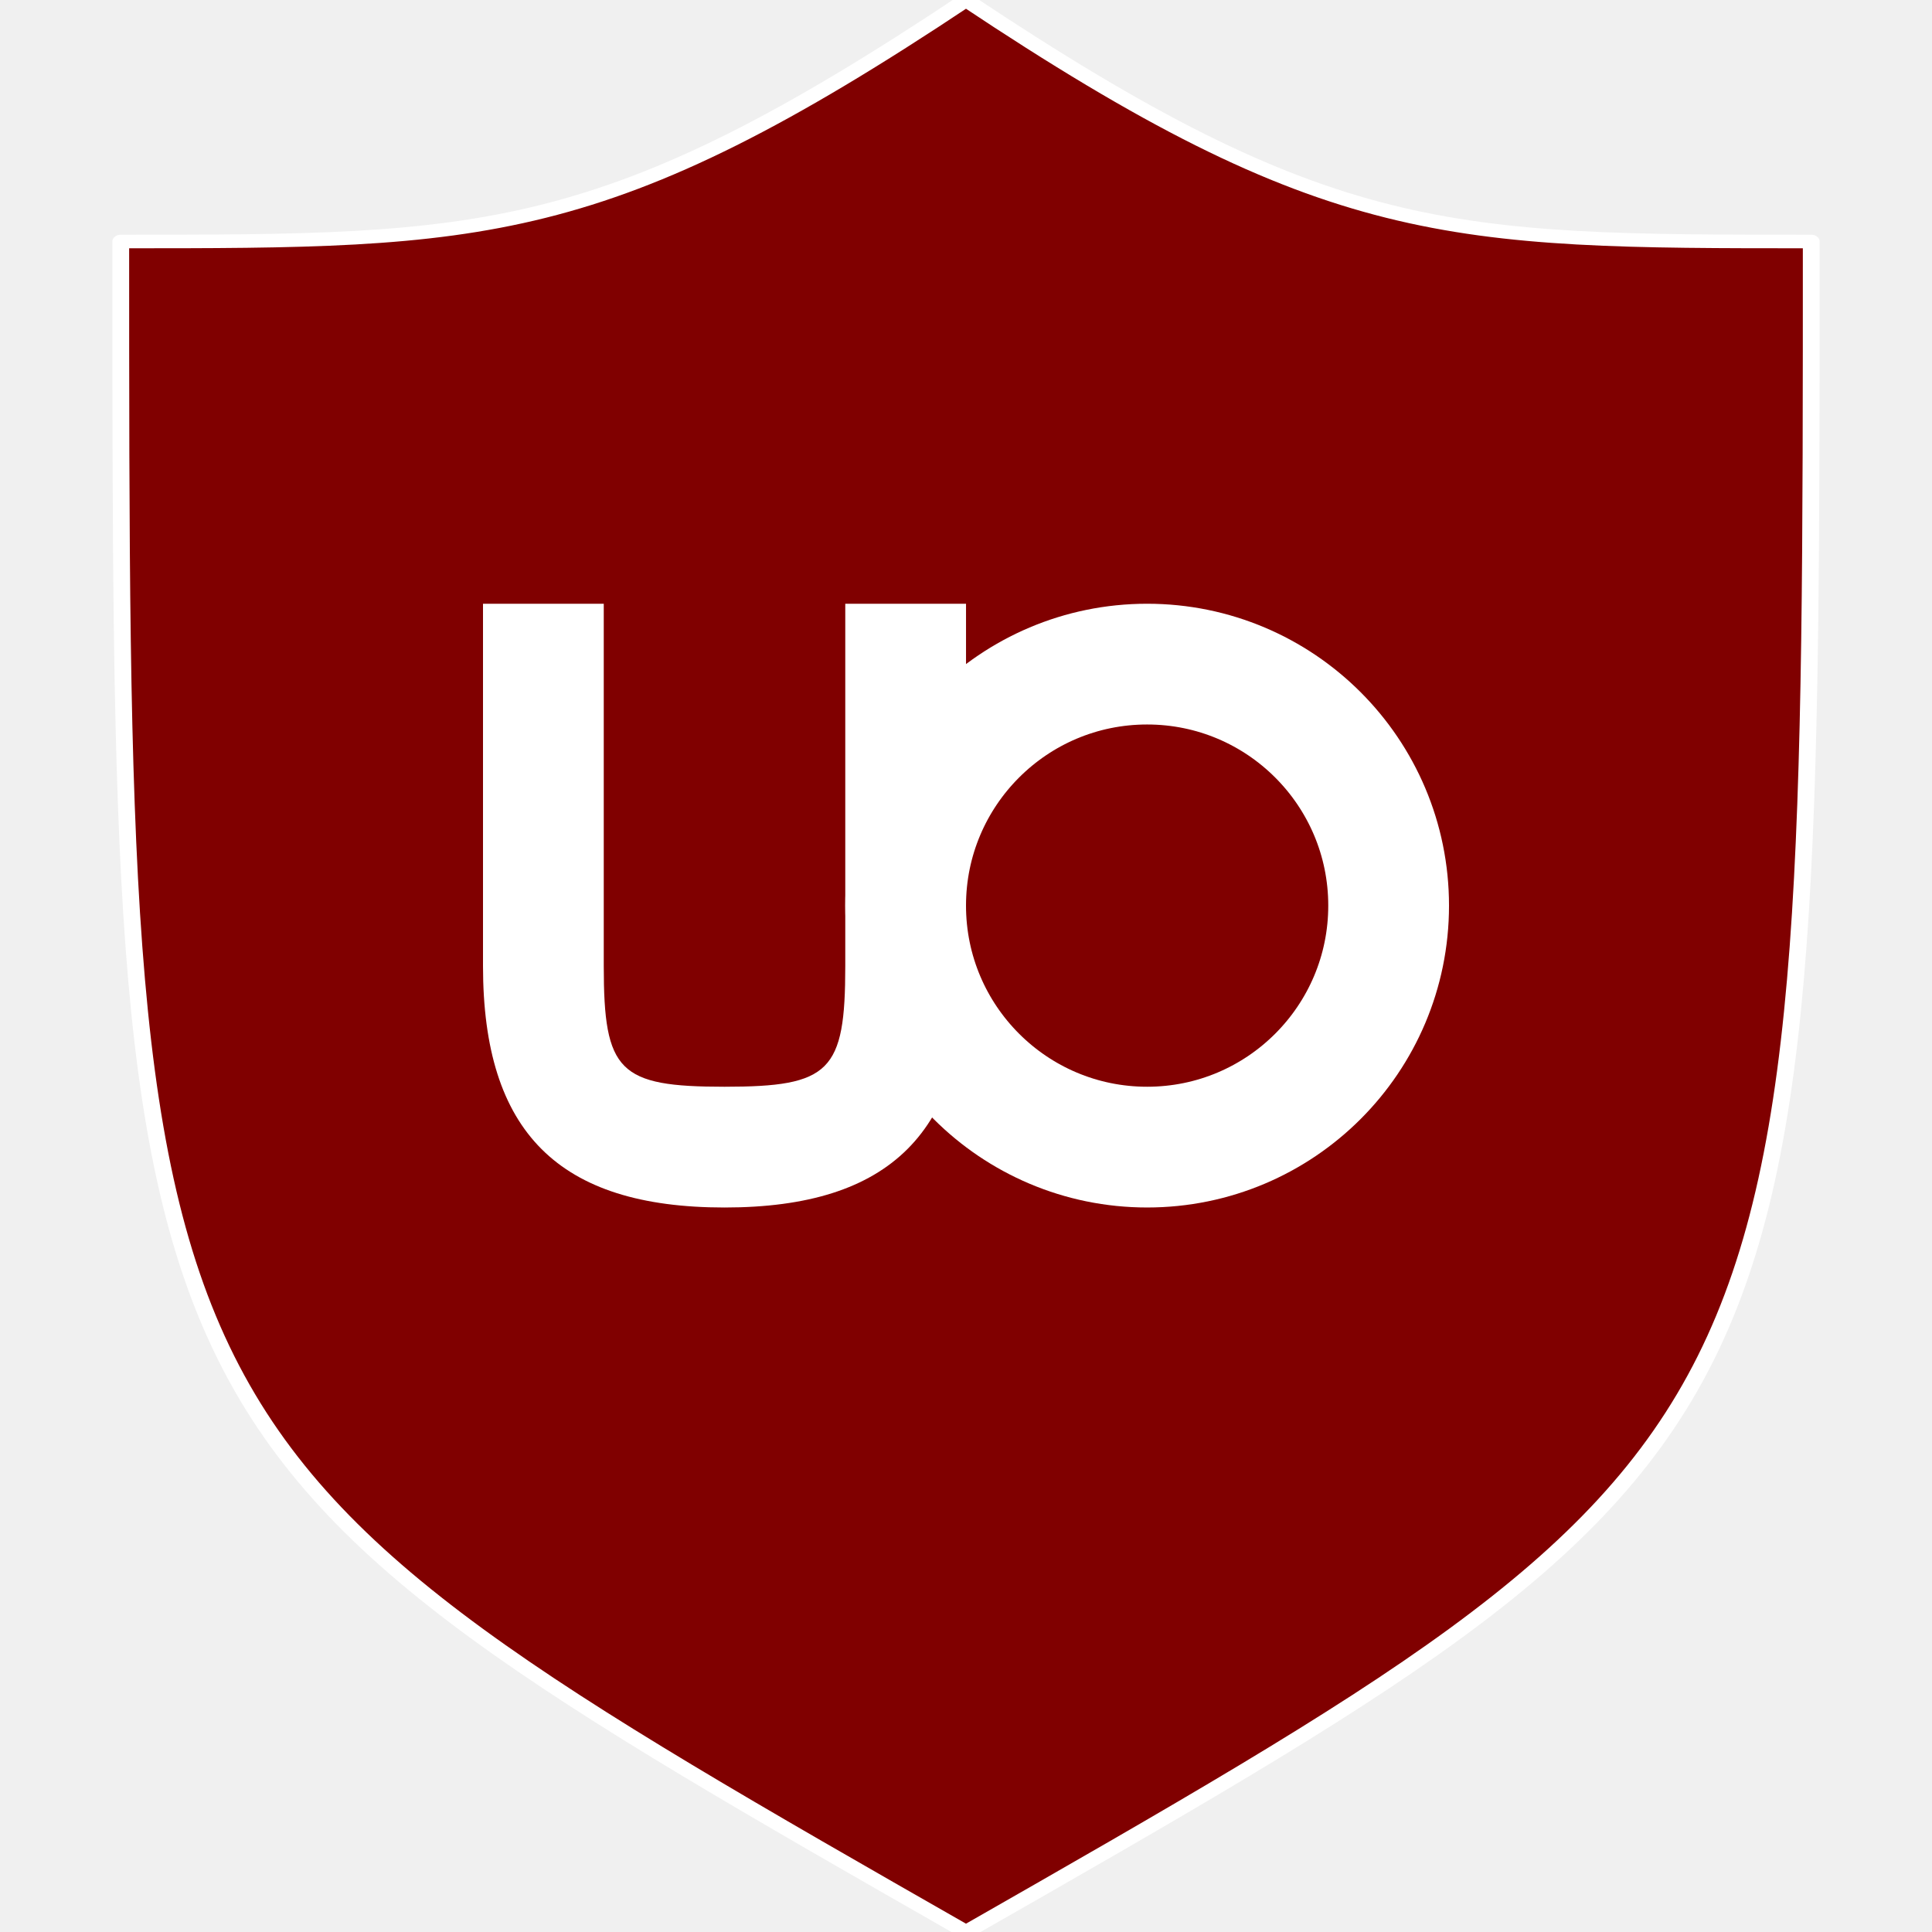
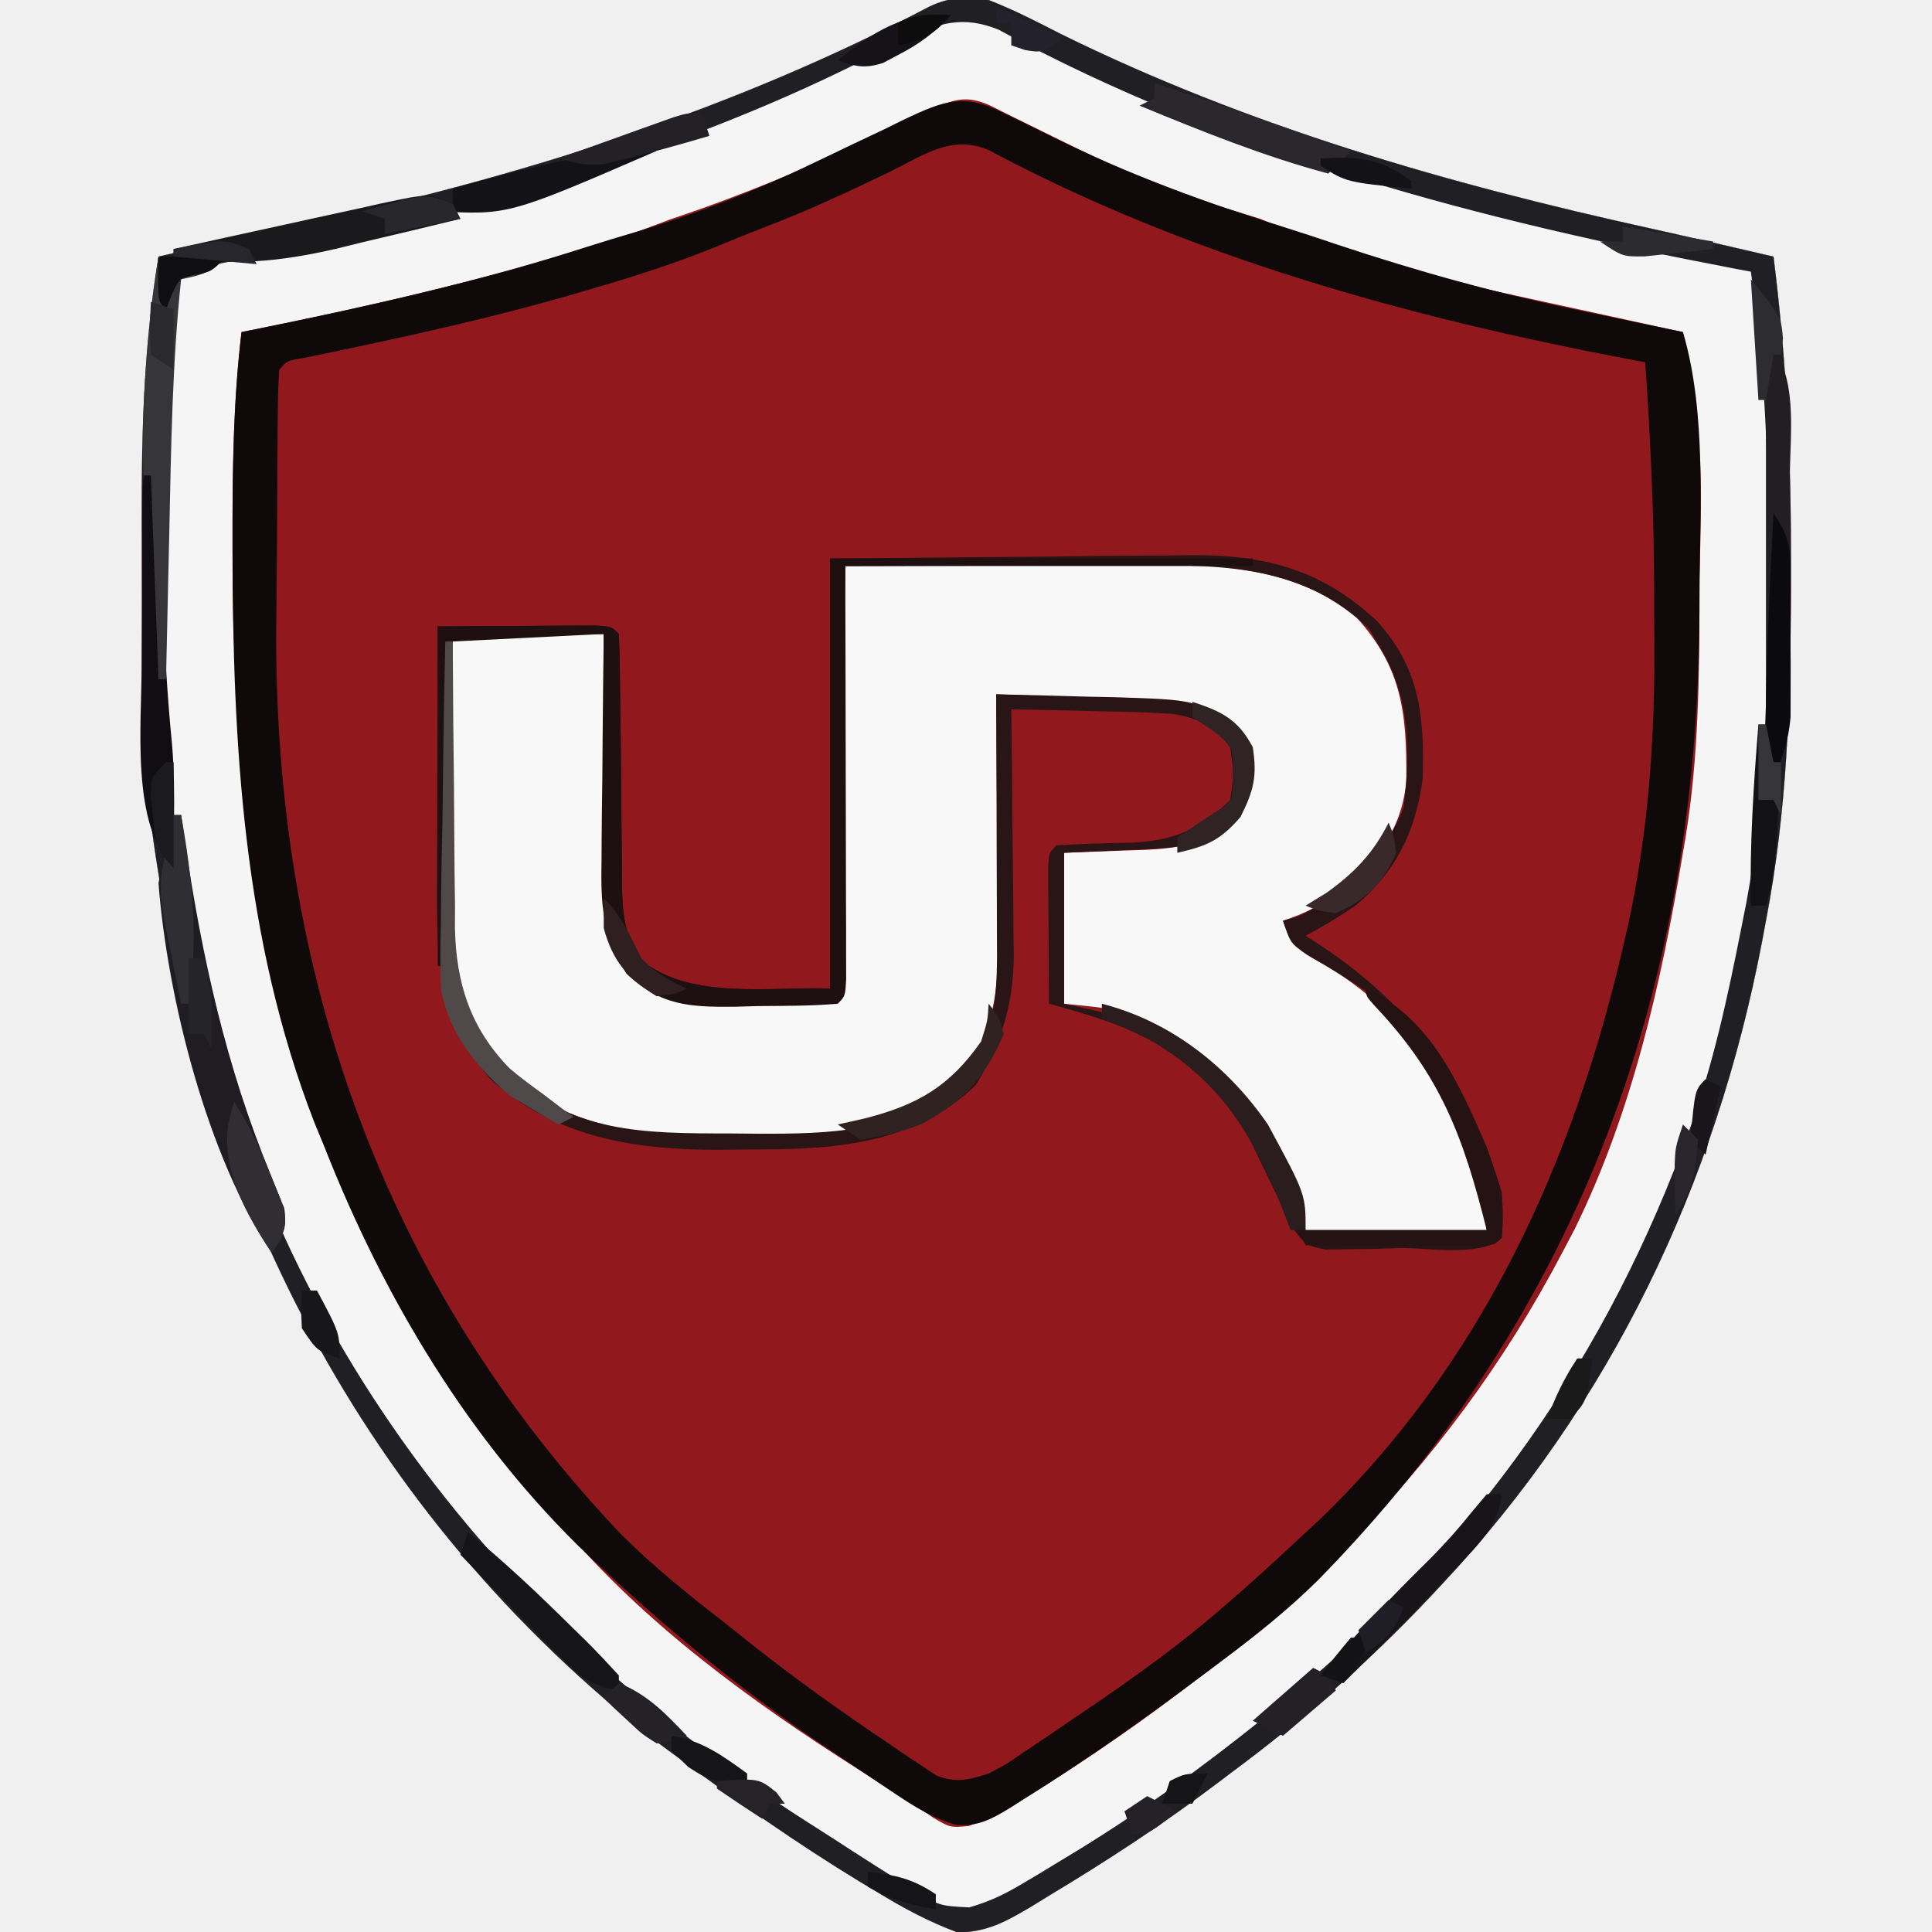
- <svg xmlns="http://www.w3.org/2000/svg" version="1.1" viewBox="0 0 128 128" height="128" width="128">
-   <g style="display:inline;opacity:1">
-     <g style="fill:#800000;fill-opacity:1;stroke:#ffffff;stroke-width:1.621;stroke-linecap:round;stroke-miterlimit:4;stroke-opacity:1;stroke-dasharray:none;display:inline" transform="matrix(0.6778654,0,0,0.5614183,-241.0754,-247.2771)" />
-     <g transform="matrix(-0.6945203,0,0,0.5610969,375.0296,-247.4295)" style="fill:#800000;fill-opacity:1;stroke:#ffffff;stroke-width:1.602;stroke-linecap:round;stroke-miterlimit:4;stroke-opacity:1;stroke-dasharray:none;display:inline;stroke-linejoin:round">
-       <path d="m 447.834,669.099 c -80.631,-57.031 -80.631,-57.031 -80.631,-199.609 34.556,0 46.075,0 80.631,-28.516 m 0,228.125 c 80.631,-57.031 80.631,-57.031 80.631,-199.609 -34.556,0 -46.075,0 -80.631,-28.516" style="fill:#800000;fill-opacity:1;fill-rule:nonzero;stroke:#ffffff;stroke-width:1.602;stroke-linecap:round;stroke-linejoin:round;stroke-miterlimit:4;stroke-opacity:1;stroke-dasharray:none" />
-     </g>
-   </g>
-   <g transform="translate(-17.87255,-17.32535)" style="display:inline">
-     <ellipse transform="matrix(1.333333,0,0,1.333333,-42.29086,-31.10846)" ry="12" rx="12" cy="81.325" cx="102.123" style="fill:none;stroke:#ffffff;stroke-width:6;stroke-miterlimit:4;stroke-opacity:1;stroke-dasharray:none;display:inline;" />
-     <g style="fill:#ffffff;fill-opacity:1;stroke:#ffffff;stroke-width:2;stroke-miterlimit:4;stroke-opacity:1;stroke-dasharray:none" transform="scale(1.001803,0.9982007)">
-       <path d="m 81.725,81.472 c 0,11.02 -4.991,16.029 -15.971,16.029 -10.98,0 -15.971,-5.009 -15.971,-16.029 l 0,-24.043 7.986,0 0,24.043 c 0,7.013 0.998,8.014 7.986,8.014 6.987,0 7.986,-1.002 7.986,-8.014 l 0,-24.043 7.986,0 z" style="fill:#ffffff;stroke:#ffffff;stroke-width:0;stroke-linecap:square;stroke-linejoin:miter;stroke-miterlimit:4;stroke-dasharray:none;" />
-     </g>
-   </g>
+ <svg xmlns="http://www.w3.org/2000/svg" version="1.1" width="256" height="256">
+   <path d="M0 0 C3.301 1.277 6.414 2.887 9.562 4.5 C34.509 16.79 60.773 24.342 87.86 30.303 C93.248 31.499 98.624 32.751 104 34 C105.739 47.764 106.366 61.319 106.312 75.188 C106.311 76.174 106.309 77.161 106.307 78.177 C106.261 92.982 105.818 107.424 103 122 C102.743 123.382 102.743 123.382 102.48 124.792 C96.333 156.928 82.43 186.096 60 210 C59.432 210.606 58.865 211.212 58.28 211.837 C50.143 220.436 41.506 227.962 32 235 C31.449 235.417 30.898 235.834 30.331 236.264 C23.164 241.686 15.707 246.566 8 251.188 C6.798 251.929 6.798 251.929 5.572 252.686 C2.194 254.66 -0.12 255.98 -4.074 256.07 C-7.93 254.66 -11.31 252.817 -14.812 250.688 C-15.548 250.247 -16.284 249.806 -17.042 249.352 C-25.32 244.314 -33.221 238.772 -41 233 C-41.938 232.309 -42.877 231.618 -43.844 230.906 C-83.015 200.439 -104.633 157.509 -111 109 C-111.089 108.34 -111.178 107.68 -111.269 107 C-112.024 100.905 -112.161 94.883 -112.168 88.746 C-112.171 87.687 -112.175 86.628 -112.178 85.537 C-112.183 83.304 -112.185 81.071 -112.185 78.838 C-112.187 75.472 -112.206 72.106 -112.225 68.74 C-112.254 56.994 -111.919 45.605 -110 34 C-103.453 32.472 -96.902 30.971 -90.328 29.562 C-61.707 23.319 -33.892 14.578 -7.886 0.887 C-4.998 -0.471 -3.188 -0.387 0 0 Z " fill="#91191D" transform="translate(131,0)" />
+   <path d="M0 0 C3.301 1.277 6.414 2.887 9.562 4.5 C34.509 16.79 60.773 24.342 87.86 30.303 C93.248 31.499 98.624 32.751 104 34 C105.739 47.764 106.366 61.319 106.312 75.188 C106.311 76.174 106.309 77.161 106.307 78.177 C106.261 92.982 105.818 107.424 103 122 C102.743 123.382 102.743 123.382 102.48 124.792 C96.333 156.928 82.43 186.096 60 210 C59.432 210.606 58.865 211.212 58.28 211.837 C50.143 220.436 41.506 227.962 32 235 C31.449 235.417 30.898 235.834 30.331 236.264 C23.164 241.686 15.707 246.566 8 251.188 C6.798 251.929 6.798 251.929 5.572 252.686 C2.194 254.66 -0.12 255.98 -4.074 256.07 C-7.93 254.66 -11.31 252.817 -14.812 250.688 C-15.548 250.247 -16.284 249.806 -17.042 249.352 C-25.32 244.314 -33.221 238.772 -41 233 C-41.938 232.309 -42.877 231.618 -43.844 230.906 C-83.015 200.439 -104.633 157.509 -111 109 C-111.089 108.34 -111.178 107.68 -111.269 107 C-112.024 100.905 -112.161 94.883 -112.168 88.746 C-112.171 87.687 -112.175 86.628 -112.178 85.537 C-112.183 83.304 -112.185 81.071 -112.185 78.838 C-112.187 75.472 -112.206 72.106 -112.225 68.74 C-112.254 56.994 -111.919 45.605 -110 34 C-103.453 32.472 -96.902 30.971 -90.328 29.562 C-61.707 23.319 -33.892 14.578 -7.886 0.887 C-4.998 -0.471 -3.188 -0.387 0 0 Z M-8.953 15.23 C-9.958 15.702 -10.964 16.173 -11.999 16.658 C-13.608 17.415 -13.608 17.415 -15.25 18.188 C-24.064 22.284 -32.78 25.927 -42 29 C-43.691 29.637 -45.383 30.273 -47.074 30.91 C-53.286 33.177 -59.594 34.874 -66 36.5 C-67.17 36.8 -68.339 37.101 -69.544 37.41 C-79.308 39.889 -89.116 42.062 -99 44 C-100.14 53.58 -100.202 63.118 -100.188 72.75 C-100.187 73.569 -100.186 74.388 -100.185 75.232 C-100.065 123.636 -88.568 167.912 -55 204 C-53.675 205.448 -53.675 205.448 -52.324 206.926 C-40.525 219.298 -26.21 228.991 -11.713 237.927 C-10.222 238.861 -8.771 239.859 -7.328 240.867 C-5.078 242.18 -5.078 242.18 -2.645 241.957 C0.967 240.65 4.096 238.749 7.312 236.688 C8.01 236.245 8.708 235.802 9.427 235.345 C37.249 217.415 60.527 195.512 76 166 C76.799 164.484 76.799 164.484 77.613 162.938 C85.306 147.354 89.168 130.055 92 113 C92.178 111.955 92.178 111.955 92.359 110.89 C94.086 100.246 94.178 89.57 94.188 78.812 C94.189 78.141 94.19 77.47 94.191 76.778 C94.589 60.233 94.589 60.233 92 44 C90.978 43.779 89.955 43.557 88.902 43.329 C85.044 42.492 81.189 41.648 77.333 40.802 C75.676 40.439 74.019 40.078 72.362 39.72 C59.914 37.025 47.684 34.193 36 29 C33.839 28.315 31.672 27.65 29.5 27 C21.157 24.383 13.417 20.526 5.594 16.658 C4.639 16.187 3.683 15.716 2.699 15.23 C1.842 14.801 0.984 14.372 0.1 13.93 C-3.605 12.289 -5.428 13.561 -8.953 15.23 Z " fill="#F5F5F5" transform="translate(131,0)" />
+   <path d="M0 0 C12.375 -0.062 12.375 -0.062 25 -0.125 C27.59 -0.143 30.179 -0.161 32.848 -0.18 C34.919 -0.186 36.991 -0.191 39.062 -0.195 C40.123 -0.206 41.183 -0.216 42.275 -0.226 C51.064 -0.228 59.626 0.8 67 6 C73.696 13.059 74.423 18.943 74.344 28.512 C73.714 34.9 70.651 38.694 66 42.875 C63.34 44.759 61.085 46.002 58 47 C59.285 50.856 60.654 51.196 64.125 53.188 C74.161 59.437 79.844 68 84 79 C84.33 81.97 84.66 84.94 85 88 C77.08 88 69.16 88 61 88 C60.299 86.185 59.597 84.37 58.875 82.5 C54.477 72.029 48.643 65.932 38.938 60.188 C35.43 58.633 35.43 58.633 29 58 C29 51.4 29 44.8 29 38 C37.188 37.688 37.188 37.688 39.739 37.612 C44.258 37.391 47.304 36.858 51 34 C53.321 30.795 53.554 27.878 53 24 C50.45 20.898 48.823 19.274 45 18 C43.082 17.851 41.161 17.752 39.238 17.684 C37.561 17.621 37.561 17.621 35.85 17.557 C34.682 17.517 33.515 17.478 32.312 17.438 C31.134 17.394 29.955 17.351 28.74 17.307 C25.827 17.2 22.914 17.098 20 17 C20.01 18.211 20.021 19.421 20.032 20.668 C20.068 25.175 20.091 29.681 20.11 34.188 C20.12 36.135 20.134 38.083 20.151 40.03 C20.175 42.835 20.187 45.64 20.195 48.445 C20.206 49.311 20.216 50.177 20.227 51.069 C20.228 58.566 18.799 63.844 13.707 69.457 C6.105 76.329 -5.294 75.211 -14.812 75.25 C-16.045 75.271 -17.278 75.291 -18.549 75.312 C-28.319 75.354 -36.185 74.216 -44 68 C-50.934 60.582 -52.446 54.986 -52.293 45.133 C-52.289 44.098 -52.284 43.063 -52.28 41.997 C-52.263 38.706 -52.226 35.416 -52.188 32.125 C-52.172 29.888 -52.159 27.651 -52.146 25.414 C-52.113 19.942 -52.062 14.471 -52 9 C-45.4 9 -38.8 9 -32 9 C-31.963 11.746 -31.925 14.491 -31.887 17.32 C-31.84 19.991 -31.789 22.662 -31.738 25.333 C-31.704 27.184 -31.676 29.034 -31.654 30.885 C-31.62 33.551 -31.568 36.217 -31.512 38.883 C-31.505 39.705 -31.499 40.527 -31.492 41.374 C-31.368 46.268 -30.834 49.833 -28 54 C-20.828 58.886 -20.828 58.886 -1 57 C-0.67 38.19 -0.34 19.38 0 0 Z " fill="#F8F8F8" transform="translate(112,75)" />
+   <path d="M0 0 C1.334 0.64 2.669 1.279 4.004 1.918 C4.734 2.282 5.465 2.646 6.217 3.021 C16.415 8.093 26.786 11.868 37.646 15.257 C39.875 15.961 42.09 16.696 44.305 17.445 C55.045 21.022 65.72 23.965 76.812 26.25 C78.089 26.518 79.366 26.786 80.682 27.062 C83.787 27.714 86.893 28.359 90 29 C93.178 39.768 92.207 52.72 92.188 63.812 C92.187 64.512 92.186 65.211 92.185 65.931 C92.041 115.516 76.432 159.015 41.541 194.482 C37.621 198.344 33.401 201.709 29 205 C28.344 205.494 27.687 205.987 27.011 206.496 C19.104 212.415 11.078 218.156 2.688 223.375 C2.084 223.762 1.48 224.15 0.858 224.549 C-1.657 226.064 -3.384 227.053 -6.359 226.796 C-9.467 225.859 -11.691 224.492 -14.387 222.684 C-15.408 222.001 -16.43 221.318 -17.482 220.615 C-18.54 219.897 -19.598 219.178 -20.688 218.438 C-22.245 217.4 -22.245 217.4 -23.834 216.342 C-34.255 209.331 -43.81 201.552 -53 193 C-53.666 192.388 -54.333 191.775 -55.02 191.145 C-70.698 176.169 -82.114 157.051 -90 137 C-90.449 135.911 -90.897 134.821 -91.359 133.699 C-100.815 109.331 -102.158 83.576 -102.188 57.75 C-102.189 56.951 -102.19 56.151 -102.191 55.328 C-102.19 46.502 -102.045 37.777 -101 29 C-100.257 28.85 -99.513 28.699 -98.747 28.544 C-84.023 25.543 -69.53 22.317 -55.221 17.707 C-53.023 17.007 -50.817 16.342 -48.605 15.688 C-39.911 13.097 -31.84 9.849 -23.683 5.87 C-21.026 4.582 -18.358 3.322 -15.688 2.062 C-14.827 1.636 -13.966 1.21 -13.079 0.771 C-7.982 -1.616 -5.27 -2.726 0 0 Z M-15.062 7.75 C-20.509 10.368 -25.932 12.916 -31.584 15.067 C-33.939 15.976 -36.268 16.935 -38.602 17.898 C-43.964 20.043 -49.393 21.768 -54.938 23.375 C-55.951 23.671 -56.964 23.967 -58.008 24.272 C-67.428 26.958 -76.948 29.109 -86.529 31.134 C-88.168 31.482 -88.168 31.482 -89.84 31.836 C-90.813 32.038 -91.786 32.239 -92.789 32.447 C-94.96 32.789 -94.96 32.789 -96 34 C-96.114 35.627 -96.16 37.258 -96.177 38.889 C-96.19 39.936 -96.203 40.983 -96.216 42.061 C-96.223 43.209 -96.231 44.357 -96.238 45.539 C-96.246 46.726 -96.254 47.913 -96.263 49.136 C-96.277 51.67 -96.287 54.204 -96.295 56.738 C-96.312 60.533 -96.356 64.327 -96.4 68.121 C-96.693 113.719 -82.299 155.013 -50.742 188.262 C-46.441 192.556 -41.809 196.294 -37 200 C-36.015 200.789 -35.03 201.578 -34.016 202.391 C-27.877 207.278 -21.522 211.825 -15 216.188 C-14.282 216.682 -13.564 217.176 -12.824 217.685 C-12.139 218.133 -11.455 218.581 -10.75 219.043 C-9.845 219.647 -9.845 219.647 -8.922 220.262 C-6.232 221.295 -4.728 220.855 -2 220 C0.391 218.746 0.391 218.746 2.73 217.121 C3.611 216.534 4.492 215.946 5.399 215.341 C6.779 214.399 6.779 214.399 8.188 213.438 C9.605 212.479 9.605 212.479 11.052 211.501 C17.277 207.261 23.324 202.961 29 198 C29.799 197.309 30.598 196.618 31.422 195.906 C33.987 193.644 36.501 191.336 39 189 C40.33 187.768 40.33 187.768 41.688 186.512 C63.282 165.807 75.484 139.019 82.125 110.188 C82.284 109.514 82.442 108.84 82.606 108.145 C85.416 95.423 86.316 82.757 86.206 69.773 C86.188 67.567 86.185 65.361 86.186 63.154 C86.16 53.075 85.688 43.055 85 33 C84.252 32.86 83.505 32.72 82.735 32.576 C53.503 27.026 24.478 19.002 -1.926 4.925 C-6.83 2.738 -10.652 5.589 -15.062 7.75 Z " fill="#0F0909" transform="translate(133,15)" />
+   <path d="M0 0 C3.301 1.277 6.414 2.887 9.562 4.5 C34.509 16.79 60.773 24.342 87.86 30.303 C93.248 31.499 98.624 32.751 104 34 C105.739 47.764 106.366 61.319 106.312 75.188 C106.311 76.174 106.309 77.161 106.307 78.177 C106.261 92.982 105.818 107.424 103 122 C102.743 123.382 102.743 123.382 102.48 124.792 C96.333 156.928 82.43 186.096 60 210 C59.432 210.606 58.865 211.212 58.28 211.837 C50.143 220.436 41.506 227.962 32 235 C31.449 235.417 30.898 235.834 30.331 236.264 C23.164 241.686 15.707 246.566 8 251.188 C6.798 251.929 6.798 251.929 5.572 252.686 C2.194 254.66 -0.12 255.98 -4.074 256.07 C-7.93 254.66 -11.31 252.817 -14.812 250.688 C-15.548 250.247 -16.284 249.806 -17.042 249.352 C-25.32 244.314 -33.221 238.772 -41 233 C-41.938 232.309 -42.877 231.618 -43.844 230.906 C-83.015 200.439 -104.633 157.509 -111 109 C-111.089 108.34 -111.178 107.68 -111.269 107 C-112.024 100.905 -112.161 94.883 -112.168 88.746 C-112.171 87.687 -112.175 86.628 -112.178 85.537 C-112.183 83.304 -112.185 81.071 -112.185 78.838 C-112.187 75.472 -112.206 72.106 -112.225 68.74 C-112.254 56.994 -111.919 45.605 -110 34 C-103.453 32.472 -96.902 30.971 -90.328 29.562 C-61.707 23.319 -33.892 14.578 -7.886 0.887 C-4.998 -0.471 -3.188 -0.387 0 0 Z M-11.062 5.23 C-12.025 5.704 -12.988 6.178 -13.98 6.666 C-14.977 7.168 -15.973 7.67 -17 8.188 C-29.87 14.622 -43.033 19.548 -56.75 23.875 C-57.422 24.088 -58.095 24.302 -58.787 24.521 C-71.301 28.461 -83.939 31.384 -96.802 33.931 C-97.818 34.133 -97.818 34.133 -98.856 34.339 C-100.691 34.7 -102.528 35.051 -104.365 35.403 C-106.911 35.734 -106.911 35.734 -108 37 C-109.042 44.827 -109.178 52.747 -109.238 60.633 C-109.248 61.701 -109.258 62.768 -109.268 63.868 C-109.292 67.287 -109.305 70.706 -109.312 74.125 C-109.315 75.29 -109.318 76.454 -109.32 77.654 C-109.324 94.466 -108.787 110.554 -105 127 C-104.707 128.437 -104.415 129.875 -104.125 131.312 C-94.28 177.315 -64.511 214.889 -25.698 240.348 C-23.803 241.572 -21.902 242.786 -20 244 C-19.327 244.437 -18.653 244.874 -17.959 245.325 C-15.942 246.63 -13.911 247.912 -11.875 249.188 C-11.26 249.587 -10.644 249.986 -10.01 250.397 C-6.536 252.535 -6.536 252.535 -2.566 252.739 C0.019 251.995 1.992 251.069 4.301 249.699 C5.105 249.223 5.909 248.746 6.738 248.256 C7.588 247.738 8.437 247.221 9.312 246.688 C10.198 246.151 11.083 245.615 11.994 245.063 C20.407 239.885 28.297 234.175 36 228 C36.573 227.543 37.146 227.085 37.736 226.614 C62.732 206.499 80.704 182.089 92 152 C92.246 151.348 92.492 150.695 92.745 150.023 C95.989 141.176 97.927 132.105 99.75 122.875 C100.067 121.284 100.067 121.284 100.389 119.662 C103.015 105.676 103.187 91.688 103.185 77.506 C103.187 74.702 103.206 71.899 103.225 69.096 C103.258 57.915 102.613 47.065 101 36 C100.363 35.88 99.726 35.76 99.07 35.636 C65.134 29.185 31.839 20.53 1.296 3.922 C-3.423 2.027 -6.654 3.017 -11.062 5.23 Z " fill="#201F23" transform="translate(131,0)" />
+   <path d="M0 0 C9.384 -0.083 18.769 -0.165 28.438 -0.25 C31.384 -0.286 34.33 -0.323 37.365 -0.36 C39.721 -0.372 42.077 -0.382 44.434 -0.391 C45.64 -0.411 46.846 -0.432 48.089 -0.453 C57.814 -0.457 65.301 1.559 72.492 8.332 C78.152 14.593 78.761 20.905 78.504 29.234 C77.579 36.149 74.984 41.506 69.598 46.008 C67.446 47.47 65.3 48.788 63 50 C63.629 50.401 64.258 50.802 64.906 51.215 C77.296 59.444 84.733 69.683 89 84 C89.188 87.312 89.188 87.312 89 90 C86.383 92.617 79.14 91.332 75.625 91.375 C73.881 91.431 73.881 91.431 72.102 91.488 C70.988 91.5 69.874 91.511 68.727 91.523 C67.701 91.543 66.676 91.563 65.62 91.583 C63 91 63 91 61.234 88.651 C60.623 87.339 60.623 87.339 60 86 C59.275 84.546 59.275 84.546 58.535 83.062 C57.554 81.022 56.575 78.98 55.598 76.938 C52.992 72.147 50.142 68.773 45.562 65.812 C44.821 65.324 44.08 64.835 43.316 64.332 C38.785 61.726 34.025 60.379 29 59 C28.971 55.688 28.953 52.375 28.938 49.062 C28.929 48.117 28.921 47.171 28.912 46.197 C28.909 45.298 28.906 44.399 28.902 43.473 C28.897 42.64 28.892 41.807 28.886 40.949 C29 39 29 39 30 38 C33.279 37.83 36.551 37.703 39.834 37.658 C45.301 37.441 49.001 35.999 53 32 C53.501 28.626 53.501 28.626 53 25 C50.758 22.208 48.879 21.135 45.339 20.591 C42.117 20.381 38.915 20.292 35.688 20.25 C34.004 20.206 34.004 20.206 32.287 20.16 C29.525 20.09 26.763 20.037 24 20 C24.016 21.14 24.031 22.279 24.048 23.453 C24.102 27.71 24.136 31.966 24.165 36.223 C24.18 38.06 24.2 39.897 24.226 41.734 C24.263 44.385 24.28 47.036 24.293 49.688 C24.308 50.499 24.324 51.311 24.34 52.147 C24.342 58.834 22.852 63.982 19.312 69.75 C10.894 77.941 -0.159 78.343 -11.25 78.312 C-12.996 78.337 -12.996 78.337 -14.777 78.361 C-25.984 78.368 -36.409 76.707 -45 69 C-51.82 60.988 -52.153 53.73 -52.098 43.57 C-52.096 42.58 -52.095 41.59 -52.093 40.569 C-52.088 37.421 -52.075 34.273 -52.062 31.125 C-52.057 28.984 -52.053 26.844 -52.049 24.703 C-52.038 19.469 -52.021 14.234 -52 9 C-48.188 8.971 -44.375 8.953 -40.562 8.938 C-39.474 8.929 -38.385 8.921 -37.264 8.912 C-36.229 8.909 -35.195 8.906 -34.129 8.902 C-32.691 8.894 -32.691 8.894 -31.225 8.886 C-29 9 -29 9 -28 10 C-27.889 12.897 -27.838 15.774 -27.824 18.672 C-27.801 20.469 -27.777 22.266 -27.752 24.062 C-27.717 26.904 -27.688 29.746 -27.674 32.588 C-27.659 35.325 -27.618 38.06 -27.574 40.797 C-27.576 41.643 -27.578 42.489 -27.58 43.361 C-27.498 47.338 -27.282 49.525 -25.214 53.013 C-18.867 58.71 -7.062 56.628 0 57 C0 38.19 0 19.38 0 0 Z M2 1 C1.67 19.81 1.34 38.62 1 58 C-21 58 -21 58 -27 54 C-29.647 49.71 -29.346 44.882 -29.414 39.98 C-29.433 39.122 -29.453 38.263 -29.473 37.379 C-29.532 34.648 -29.579 31.918 -29.625 29.188 C-29.663 27.331 -29.702 25.475 -29.742 23.619 C-29.84 19.08 -29.919 14.54 -30 10 C-36.6 10 -43.2 10 -50 10 C-50.115 16.53 -50.215 23.056 -50.275 29.586 C-50.3 31.804 -50.334 34.023 -50.377 36.24 C-50.438 39.44 -50.466 42.639 -50.488 45.84 C-50.514 46.821 -50.54 47.803 -50.566 48.814 C-50.57 56.474 -48.591 62.255 -43.226 67.85 C-34.13 76.188 -24.949 76.181 -13.188 76.188 C-11.942 76.2 -10.696 76.212 -9.412 76.225 C-0.269 76.239 9.592 76.104 16.668 69.426 C22.319 63.238 22.146 57.623 22.098 49.543 C22.096 48.64 22.095 47.737 22.093 46.807 C22.088 43.934 22.075 41.061 22.062 38.188 C22.057 36.235 22.053 34.283 22.049 32.33 C22.038 27.553 22.021 22.777 22 18 C26.042 18.081 30.083 18.194 34.125 18.312 C35.838 18.346 35.838 18.346 37.586 18.381 C48.381 18.726 48.381 18.726 53 22 C55.339 25.509 55.413 26.871 55 31 C53.794 33.652 52.832 35.413 50.438 37.102 C46.769 38.454 43.131 38.47 39.25 38.625 C36.528 38.749 33.805 38.873 31 39 C31 45.6 31 52.2 31 59 C33.97 59.66 36.94 60.32 40 61 C50.65 65.632 56.594 73.109 61.055 83.582 C61.753 85.369 62.393 87.18 63 89 C70.92 89 78.84 89 87 89 C85.694 77.248 81.256 65.909 72 58 C69.14 56.065 66.253 54.261 63.258 52.543 C61 51 61 51 60 48 C60.66 47.814 61.32 47.629 62 47.438 C68.522 44.312 73.298 39.746 76 33 C76.868 25.584 76.872 18.499 73 12 C72.227 10.701 72.227 10.701 71.438 9.375 C62.889 1.046 52.503 0.849 41.258 0.902 C40.261 0.903 39.265 0.904 38.238 0.905 C34.534 0.911 30.829 0.925 27.125 0.938 C14.688 0.968 14.688 0.968 2 1 Z " fill="#291515" transform="translate(110,74)" />
+   <path d="M0 0 C18.48 0 36.96 0 56 0 C56 0.33 56 0.66 56 1 C38.18 1 20.36 1 2 1 C2.012 5.103 2.023 9.206 2.035 13.434 C2.042 16.697 2.047 19.96 2.052 23.223 C2.057 26.673 2.064 30.122 2.075 33.572 C2.088 37.526 2.093 41.48 2.098 45.434 C2.103 46.675 2.108 47.917 2.113 49.196 C2.113 50.337 2.113 51.478 2.114 52.654 C2.116 53.664 2.118 54.675 2.12 55.716 C2 58 2 58 1 59 C-2.554 59.309 -6.122 59.279 -9.688 59.312 C-10.682 59.342 -11.677 59.371 -12.701 59.4 C-18.6 59.451 -22.515 59.259 -27 55 C-30.25 49.882 -30.403 45.74 -30.293 39.883 C-30.289 39.026 -30.284 38.169 -30.28 37.285 C-30.263 34.565 -30.226 31.845 -30.188 29.125 C-30.172 27.273 -30.159 25.422 -30.146 23.57 C-30.116 19.046 -30.057 14.524 -30 10 C-36.6 10.33 -43.2 10.66 -50 11 C-50.33 25.19 -50.66 39.38 -51 54 C-51.33 54 -51.66 54 -52 54 C-52 39.15 -52 24.3 -52 9 C-48.226 8.979 -44.451 8.959 -40.562 8.938 C-39.371 8.928 -38.179 8.919 -36.951 8.91 C-35.554 8.906 -35.554 8.906 -34.129 8.902 C-32.691 8.894 -32.691 8.894 -31.225 8.886 C-29 9 -29 9 -28 10 C-27.889 12.897 -27.838 15.774 -27.824 18.672 C-27.801 20.469 -27.777 22.266 -27.752 24.062 C-27.717 26.904 -27.688 29.746 -27.674 32.588 C-27.659 35.325 -27.618 38.06 -27.574 40.797 C-27.576 41.643 -27.578 42.489 -27.58 43.361 C-27.498 47.338 -27.282 49.525 -25.214 53.013 C-18.867 58.71 -7.062 56.628 0 57 C0 38.19 0 19.38 0 0 Z " fill="#1E0F10" transform="translate(110,74)" />
+   <path d="M0 0 C0.33 0 0.66 0 1 0 C1.255 1.779 1.255 1.779 1.516 3.594 C3.779 18.919 6.959 33.346 12.89 47.707 C13.192 48.469 13.494 49.231 13.805 50.016 C14.083 50.689 14.361 51.362 14.648 52.056 C15.113 54.624 14.337 55.822 13 58 C4.448 45.171 -0.824 24.256 -2 9 C-1.574 6.887 -1.574 6.887 -1 5 C-0.659 3.335 -0.324 1.668 0 0 Z " fill="#1F1D22" transform="translate(23,108)" />
+   <path d="M0 0 C4.42 4.42 3.161 12.351 3.168 18.254 C3.171 19.232 3.175 20.211 3.178 21.219 C3.183 23.281 3.185 25.342 3.185 27.404 C3.187 30.555 3.206 33.706 3.225 36.857 C3.228 38.865 3.23 40.872 3.23 42.879 C3.238 43.819 3.245 44.758 3.252 45.726 C3.236 50.254 3.166 53.895 1 58 C0.67 58 0.34 58 0 58 C0 38.86 0 19.72 0 0 Z " fill="#211F22" transform="translate(234,45)" />
+   <path d="M0 0 C0.33 0 0.66 0 1 0 C1.025 0.821 1.05 1.642 1.076 2.488 C1.172 5.587 1.271 8.687 1.372 11.786 C1.436 13.765 1.496 15.745 1.557 17.725 C1.776 24.38 2.134 30.973 2.793 37.599 C3.084 40.978 3.096 44.296 3.062 47.688 C3.053 48.888 3.044 50.088 3.035 51.324 C3.018 52.649 3.018 52.649 3 54 C-2.697 48.303 -1.224 34.958 -1.233 27.267 C-1.228 25.619 -1.218 23.97 -1.206 22.321 C-1.187 19.778 -1.185 17.236 -1.186 14.693 C-1.181 13.073 -1.175 11.452 -1.168 9.832 C-1.167 9.074 -1.166 8.316 -1.165 7.534 C-1.116 2.232 -1.116 2.232 0 0 Z " fill="#100E12" transform="translate(20,61)" />
+   <path d="M0 0 C2.97 0 5.94 0 9 0 C6.861 2.139 5.867 2.427 3 3 C1.828 14.061 1.673 25.139 1.438 36.25 C1.394 38.171 1.351 40.091 1.307 42.012 C1.201 46.674 1.099 51.337 1 56 C0.67 56 0.34 56 0 56 C-0.33 47.09 -0.66 38.18 -1 29 C-1.33 29 -1.66 29 -2 29 C-2.304 19.142 -1.399 9.729 0 0 Z " fill="#363638" transform="translate(21,34)" />
+   <path d="M0 0 C8.625 3.887 12.382 12.729 16 21 C17.547 25.219 18.315 28.484 18 33 C17 34 17 34 14.592 34.114 C13.549 34.108 12.507 34.103 11.434 34.098 C10.309 34.094 9.184 34.091 8.025 34.088 C6.841 34.08 5.657 34.071 4.438 34.062 C3.25 34.058 2.062 34.053 0.838 34.049 C-2.108 34.037 -5.054 34.021 -8 34 C-8.33 33.34 -8.66 32.68 -9 32 C-0.75 32 7.5 32 16 32 C12.92 19.68 9.917 11.578 1.32 2.461 C0 1 0 1 0 0 Z " fill="#251212" transform="translate(181,131)" />
+   <path d="M0 0 C0.495 0.99 0.495 0.99 1 2 C-3.264 3.049 -7.537 4.059 -11.812 5.062 C-13.606 5.504 -13.606 5.504 -15.436 5.955 C-22.959 7.698 -29.364 8.289 -37 7 C-37 6.67 -37 6.34 -37 6 C-32.376 4.973 -27.75 3.959 -23.121 2.954 C-21.547 2.611 -19.973 2.265 -18.401 1.915 C-16.139 1.413 -13.874 0.922 -11.609 0.434 C-10.908 0.275 -10.207 0.117 -9.485 -0.046 C-3.109 -1.4 -3.109 -1.4 0 0 Z " fill="#1A191C" transform="translate(60,27)" />
+   <path d="M0 0 C0.66 0 1.32 0 2 0 C1.514 4.263 -1.167 6.722 -4 9.688 C-4.489 10.21 -4.978 10.732 -5.482 11.271 C-9.885 15.948 -14.407 20.509 -19 25 C-19.99 24.67 -20.98 24.34 -22 24 C-17.36 18.5 -12.431 13.392 -7.305 8.344 C-5.411 6.418 -3.681 4.484 -2 2.375 C-1.34 1.591 -0.68 0.807 0 0 Z " fill="#171519" transform="translate(197,198)" />
+   <path d="M0 0 C0.33 0 0.66 0 1 0 C1.001 0.556 1.003 1.113 1.004 1.686 C1.024 7.511 1.079 13.334 1.153 19.159 C1.176 21.328 1.19 23.498 1.196 25.668 C1.205 28.799 1.246 31.928 1.293 35.059 C1.289 36.018 1.285 36.978 1.281 37.967 C1.437 45.268 3.322 51.222 8.513 56.554 C9.948 57.778 11.472 58.895 13 60 C13.784 60.598 14.568 61.196 15.375 61.812 C15.911 62.204 16.448 62.596 17 63 C16.01 63.495 16.01 63.495 15 64 C13.61 63.213 12.239 62.393 10.875 61.562 C10.109 61.11 9.344 60.658 8.555 60.191 C4.192 56.449 0.596 52.054 -0.526 46.302 C-0.69 43.318 -0.676 40.39 -0.586 37.402 C-0.577 36.327 -0.569 35.253 -0.56 34.145 C-0.527 30.742 -0.452 27.34 -0.375 23.938 C-0.345 21.618 -0.318 19.298 -0.293 16.979 C-0.227 11.318 -0.127 5.659 0 0 Z " fill="#504949" transform="translate(59,85)" />
+   <path d="M0 0 C8.718 2.853 17.355 5.933 26 9 C25.01 9.99 24.02 10.98 23 12 C14.383 9.689 6.233 6.392 -2 3 C-1.34 2.67 -0.68 2.34 0 2 C0 1.34 0 0.68 0 0 Z " fill="#2A282D" transform="translate(153,11)" />
+   <path d="M0 0 C4.907 3.994 9.443 8.304 13.938 12.75 C14.529 13.329 15.121 13.908 15.731 14.505 C17.194 15.964 18.602 17.478 20 19 C20 19.66 20 20.32 20 21 C16.225 20.434 14.524 18.877 11.891 16.184 C11.137 15.42 10.382 14.656 9.605 13.869 C8.828 13.067 8.051 12.264 7.25 11.438 C6.457 10.631 5.664 9.825 4.848 8.994 C2.892 7.003 0.943 5.005 -1 3 C-0.67 2.01 -0.34 1.02 0 0 Z " fill="#151416" transform="translate(62,203)" />
+   <path d="M0 0 C9.135 2.342 16.703 8.297 22 16 C27 25.241 27 25.241 27 30 C26.34 30 25.68 30 25 30 C24.563 28.84 24.563 28.84 24.117 27.656 C19.856 16.829 15.377 9.667 5 4 C3.344 3.306 1.68 2.632 0 2 C0 1.34 0 0.68 0 0 Z " fill="#2B1D1D" transform="translate(146,133)" />
+   <path d="M0 0 C2.324 3.487 2.257 4.905 2.266 9.023 C2.268 10.209 2.271 11.395 2.273 12.617 C2.266 13.857 2.258 15.097 2.25 16.375 C2.258 17.607 2.265 18.84 2.273 20.109 C2.271 21.298 2.268 22.486 2.266 23.711 C2.263 24.797 2.261 25.883 2.259 27.001 C1.996 30.043 1.285 32.248 0 35 C-0.33 35 -0.66 35 -1 35 C-1.198 23.312 -0.591 11.67 0 0 Z " fill="#0B0A0C" transform="translate(235,68)" />
+   <path d="M0 0 C-19.607 8.493 -19.607 8.493 -29 8 C-28.34 7.67 -27.68 7.34 -27 7 C-27 6.34 -27 5.68 -27 5 C-20.736 3.214 -14.501 1.615 -8.094 0.43 C-2.286 -0.762 -2.286 -0.762 0 0 Z " fill="#131216" transform="translate(87,20)" />
+   <path d="M0 0 C0.33 0 0.66 0 1 0 C2.516 8.582 3.306 16.353 2 25 C1.67 25 1.34 25 1 25 C0.469 22.418 -0.05 19.835 -0.562 17.25 C-0.714 16.52 -0.865 15.791 -1.021 15.039 C-1.75 11.313 -2.07 8.621 -1 5 C-0.659 3.335 -0.324 1.668 0 0 Z " fill="#2F2E32" transform="translate(23,108)" />
+   <path d="M0 0 C0.33 0 0.66 0 1 0 C1.33 1.65 1.66 3.3 2 5 C2.33 5 2.66 5 3 5 C2.859 7.417 2.712 9.834 2.562 12.25 C2.504 13.273 2.504 13.273 2.443 14.316 C2.233 17.644 1.981 20.803 1 24 C0.34 24 -0.32 24 -1 24 C-1.167 15.958 -0.647 8.014 0 0 Z " fill="#121114" transform="translate(233,96)" />
+   <path d="M0 0 C2.055 3.082 3.363 6.006 4.75 9.438 C5.219 10.571 5.688 11.704 6.172 12.871 C7 16 7 16 6.141 18.41 C5.764 18.935 5.388 19.459 5 20 C1.648 14.972 -1.675 9.081 -0.75 2.875 C-0.379 1.452 -0.379 1.452 0 0 Z " fill="#302E32" transform="translate(31,146)" />
+   <path d="M0 0 C1.25 1.562 1.25 1.562 2 4 C-0.375 9.68 -3.532 13.156 -9 16 C-11.759 17.065 -14.029 17.554 -17 18 C-17.99 17.34 -18.98 16.68 -20 16 C-18.206 15.598 -18.206 15.598 -16.375 15.188 C-9.362 13.394 -5.143 10.919 -1 5 C-0.135 2.279 -0.135 2.279 0 0 Z " fill="#312222" transform="translate(131,133)" />
+   <path d="M0 0 C3.872 1.256 6.068 2.34 8 6 C8.591 9.884 8.142 11.716 6.375 15.25 C3.707 18.34 1.928 19.107 -2 20 C-2 19.34 -2 18.68 -2 18 C-0.033 16.619 1.969 15.285 4 14 C5.366 12.841 5.366 12.841 5.375 9.688 C5.396 5.855 5.396 5.855 2.5 3.688 C1.675 3.131 0.85 2.574 0 2 C0 1.34 0 0.68 0 0 Z " fill="#2F2323" transform="translate(158,93)" />
+   <path d="M0 0 C0.33 0.99 0.66 1.98 1 3 C-2.874 4.154 -6.759 5.231 -10.688 6.188 C-11.413 6.367 -12.139 6.546 -12.887 6.73 C-15.216 7.028 -16.758 6.62 -19 6 C-16.21 4.996 -13.418 3.997 -10.625 3 C-9.434 2.571 -9.434 2.571 -8.219 2.133 C-7.458 1.862 -6.698 1.591 -5.914 1.312 C-4.861 0.935 -4.861 0.935 -3.788 0.551 C-2 0 -2 0 0 0 Z " fill="#232026" transform="translate(93,15)" />
+   <path d="M0 0 C-2.123 2.301 -4.155 3.819 -6.938 5.25 C-7.607 5.606 -8.276 5.962 -8.965 6.328 C-11.383 7.126 -12.63 6.827 -15 6 C-10.401 2.286 -6.075 -0.536 0 0 Z " fill="#151318" transform="translate(126,2)" />
+   <path d="M0 0 C2 1 2 1 3 3 C0.69 4.98 -1.62 6.96 -4 9 C-5.32 8.34 -6.64 7.68 -8 7 C-5.36 4.69 -2.72 2.38 0 0 Z " fill="#232125" transform="translate(174,221)" />
+   <path d="M0 0 C3.817 1.555 6.192 4.036 9 7 C7.234 7.684 7.234 7.684 5 8 C3.078 6.785 3.078 6.785 1.25 5.062 C0.636 4.497 0.023 3.931 -0.609 3.348 C-1.068 2.903 -1.527 2.458 -2 2 C-1.34 1.34 -0.68 0.68 0 0 Z " fill="#242227" transform="translate(82,223)" />
+   <path d="M0 0 C0.688 1.688 0.688 1.688 1 4 C-0.797 8.092 -2.908 10.203 -7 12 C-9.312 11.688 -9.312 11.688 -11 11 C-9.639 10.165 -9.639 10.165 -8.25 9.312 C-4.576 6.698 -2.021 4.042 0 0 Z " fill="#3A292A" transform="translate(184,109)" />
+   <path d="M0 0 C0.33 0.66 0.66 1.32 1 2 C-2.3 2.66 -5.6 3.32 -9 4 C-9 3.34 -9 2.68 -9 2 C-9.99 1.67 -10.98 1.34 -12 1 C-3.616 -1.376 -3.616 -1.376 0 0 Z " fill="#28272C" transform="translate(60,27)" />
+   <path d="M0 0 C2.41 2.41 3.482 4.964 5 8 C6.952 9.952 8.532 10.848 11 12 C9.312 12.75 9.312 12.75 7 13 C3.112 10.593 1.213 8.409 0 4 C0 2.68 0 1.36 0 0 Z " fill="#301F20" transform="translate(80,119)" />
+   <path d="M0 0 C5.94 0.99 5.94 0.99 12 2 C12 2.33 12 2.66 12 3 C10.064 3.222 8.126 3.427 6.188 3.625 C4.569 3.799 4.569 3.799 2.918 3.977 C0 4 0 4 -3 2 C-2.01 2 -1.02 2 0 2 C0 1.34 0 0.68 0 0 Z " fill="#2C2B30" transform="translate(215,30)" />
+   <path d="M0 0 C0.66 0 1.32 0 2 0 C3.327 3.981 3.069 7.85 3 12 C2.67 11.34 2.34 10.68 2 10 C1.34 10 0.68 10 0 10 C0 6.7 0 3.4 0 0 Z " fill="#252427" transform="translate(25,127)" />
+   <path d="M0 0 C3.995 0.615 6.775 2.655 10 5 C10 5.33 10 5.66 10 6 C6.477 6.403 5.201 6.134 2.188 4.125 C1.466 3.424 0.744 2.723 0 2 C0 1.34 0 0.68 0 0 Z " fill="#151417" transform="translate(89,230)" />
+   <path d="M0 0 C0.33 0 0.66 0 1 0 C1 4.62 1 9.24 1 14 C-1.455 11.545 -1.415 10.394 -1.75 7 C-1.848 6.113 -1.946 5.226 -2.047 4.312 C-2 2 -2 2 0 0 Z " fill="#1B1A1D" transform="translate(22,101)" />
+   <path d="M0 0 C4 5 4 5 4.25 7.812 C4.168 8.534 4.085 9.256 4 10 C3.67 10 3.34 10 3 10 C2.67 11.98 2.34 13.96 2 16 C1.67 16 1.34 16 1 16 C0.67 10.72 0.34 5.44 0 0 Z " fill="#2D2C30" transform="translate(232,37)" />
+   <path d="M0 0 C2.97 0 5.94 0 9 0 C7 2 7 2 5 2.375 C2.797 2.821 2.797 2.821 1.75 5.062 C1.502 5.702 1.255 6.341 1 7 C0 6 0 6 -0.062 2.938 C-0.042 1.968 -0.021 0.999 0 0 Z " fill="#0F0E10" transform="translate(21,34)" />
+   <path d="M0 0 C4.989 -0.293 7.962 -0.059 12 3 C12 3.33 12 3.66 12 4 C3.429 3.143 3.429 3.143 0 1 C0 0.67 0 0.34 0 0 Z " fill="#131216" transform="translate(175,21)" />
+   <path d="M0 0 C3.735 0.498 5.812 0.875 9 3 C9 3.66 9 4.32 9 5 C5.656 4.443 2.967 3.648 0 2 C0 1.34 0 0.68 0 0 Z " fill="#151417" transform="translate(115,248)" />
+   <path d="M0 0 C0.66 0 1.32 0 2 0 C1.25 5.75 1.25 5.75 -1 8 C-1.99 8 -2.98 8 -4 8 C-2.875 5.028 -1.777 2.666 0 0 Z " fill="#1B1A1B" transform="translate(209,180)" />
+   <path d="M0 0 C0.66 0 1.32 0 2 0 C5 5.625 5 5.625 5 9 C2 8 2 8 0 5 C-0.125 2.312 -0.125 2.312 0 0 Z " fill="#171618" transform="translate(40,171)" />
+   <path d="M0 0 C0.66 0.33 1.32 0.66 2 1 C1.34 3.97 0.68 6.94 0 10 C-0.66 9.34 -1.32 8.68 -2 8 C-1.423 1.423 -1.423 1.423 0 0 Z " fill="#18151B" transform="translate(226,143)" />
+   <path d="M0 0 C0.66 0.66 1.32 1.32 2 2 C1.699 6.138 1.321 8.518 -1 12 C-1.027 10.563 -1.046 9.125 -1.062 7.688 C-1.074 6.887 -1.086 6.086 -1.098 5.262 C-1 3 -1 3 0 0 Z " fill="#29272D" transform="translate(223,149)" />
+   <path d="M0 0 C4.455 1.98 4.455 1.98 9 4 C6 6 6 6 3.812 5.625 C3.214 5.419 2.616 5.213 2 5 C2 4.01 2 3.02 2 2 C1.34 2 0.68 2 0 2 C0 1.34 0 0.68 0 0 Z " fill="#23212B" transform="translate(132,1)" />
+   <path d="M0 0 C5.538 -0.369 5.538 -0.369 7.875 1.5 C8.246 1.995 8.617 2.49 9 3 C8.34 3 7.68 3 7 3 C6.67 3.66 6.34 4.32 6 5 C3.981 3.696 1.981 2.362 0 1 C0 0.67 0 0.34 0 0 Z " fill="#252328" transform="translate(95,236)" />
+   <path d="M0 0 C0.33 0 0.66 0 1 0 C1.33 1.65 1.66 3.3 2 5 C2.33 5 2.66 5 3 5 C3 7.31 3 9.62 3 12 C2.67 11.34 2.34 10.68 2 10 C1.34 10 0.68 10 0 10 C0 6.7 0 3.4 0 0 Z " fill="#363538" transform="translate(233,96)" />
+   <path d="M0 0 C0.99 0.33 1.98 0.66 3 1 C3 3.64 3 6.28 3 9 C2.01 8.34 1.02 7.68 0 7 C-0.188 3.375 -0.188 3.375 0 0 Z " fill="#2A292E" transform="translate(20,40)" />
+   <path d="M0 0 C0.66 0 1.32 0 2 0 C1.427 2.867 1.139 3.861 -1 6 C-1.99 5.67 -2.98 5.34 -4 5 C-2.719 3.293 -1.382 1.626 0 0 Z " fill="#131214" transform="translate(179,217)" />
+   <path d="M0 0 C0.66 0.33 1.32 0.66 2 1 C0.63 4.161 0.011 4.993 -3 7 C-3.33 6.01 -3.66 5.02 -4 4 C-2.68 2.68 -1.36 1.36 0 0 Z " fill="#1F1D25" transform="translate(184,212)" />
+   <path d="M0 0 C1.32 0.66 2.64 1.32 4 2 C0.25 5 0.25 5 -2 5 C-2.33 4.01 -2.66 3.02 -3 2 C-2.01 1.34 -1.02 0.68 0 0 Z " fill="#242128" transform="translate(152,238)" />
+   <path d="M0 0 C-0.66 1.32 -1.32 2.64 -2 4 C-3.32 4 -4.64 4 -6 4 C-5.67 3.01 -5.34 2.02 -5 1 C-3 0 -3 0 0 0 Z " fill="#151416" transform="translate(160,235)" />
+   <path d="M0 0 C0.33 0.66 0.66 1.32 1 2 C-2.63 1.67 -6.26 1.34 -10 1 C-10 0.67 -10 0.34 -10 0 C-3.343 -1.362 -3.343 -1.362 0 0 Z " fill="#28262D" transform="translate(33,33)" />
+   <path d="M0 0 C-2.174 2.5 -3.73 3.436 -7 4 C-7 3.01 -7 2.02 -7 1 C-4.537 -0.231 -2.72 -0.072 0 0 Z " fill="#0E0D0E" transform="translate(126,2)" />
</svg>
